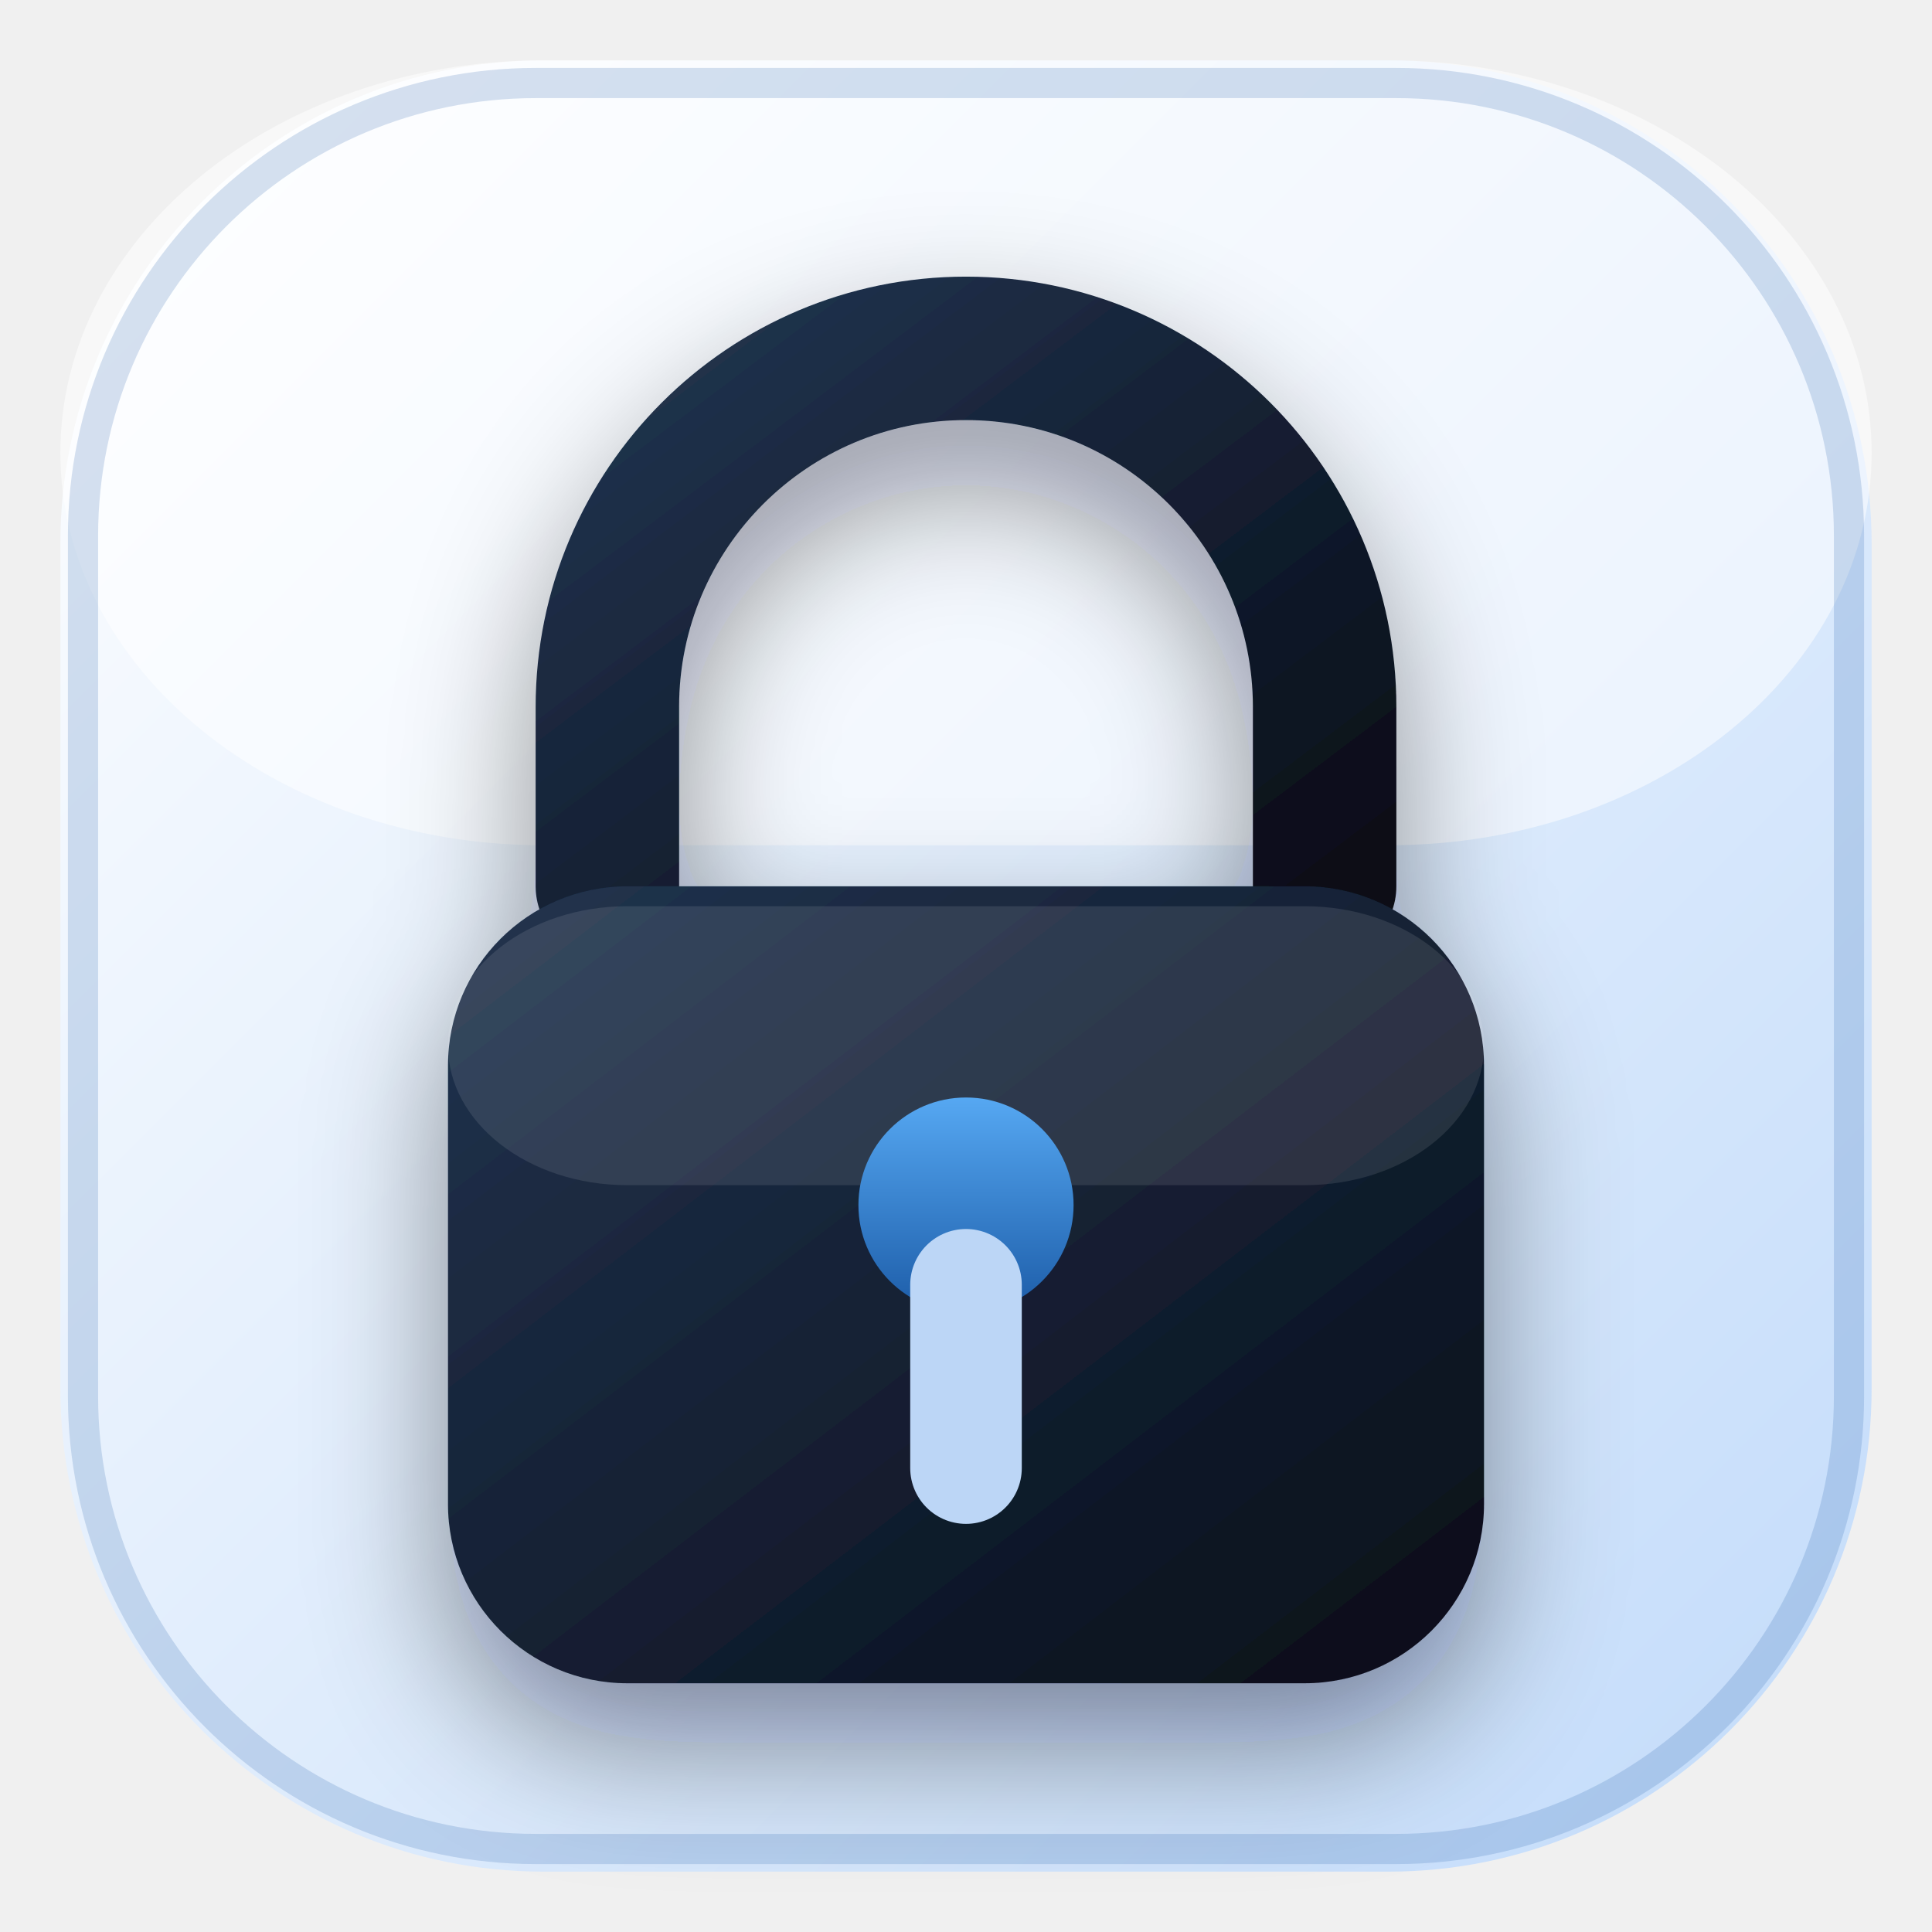
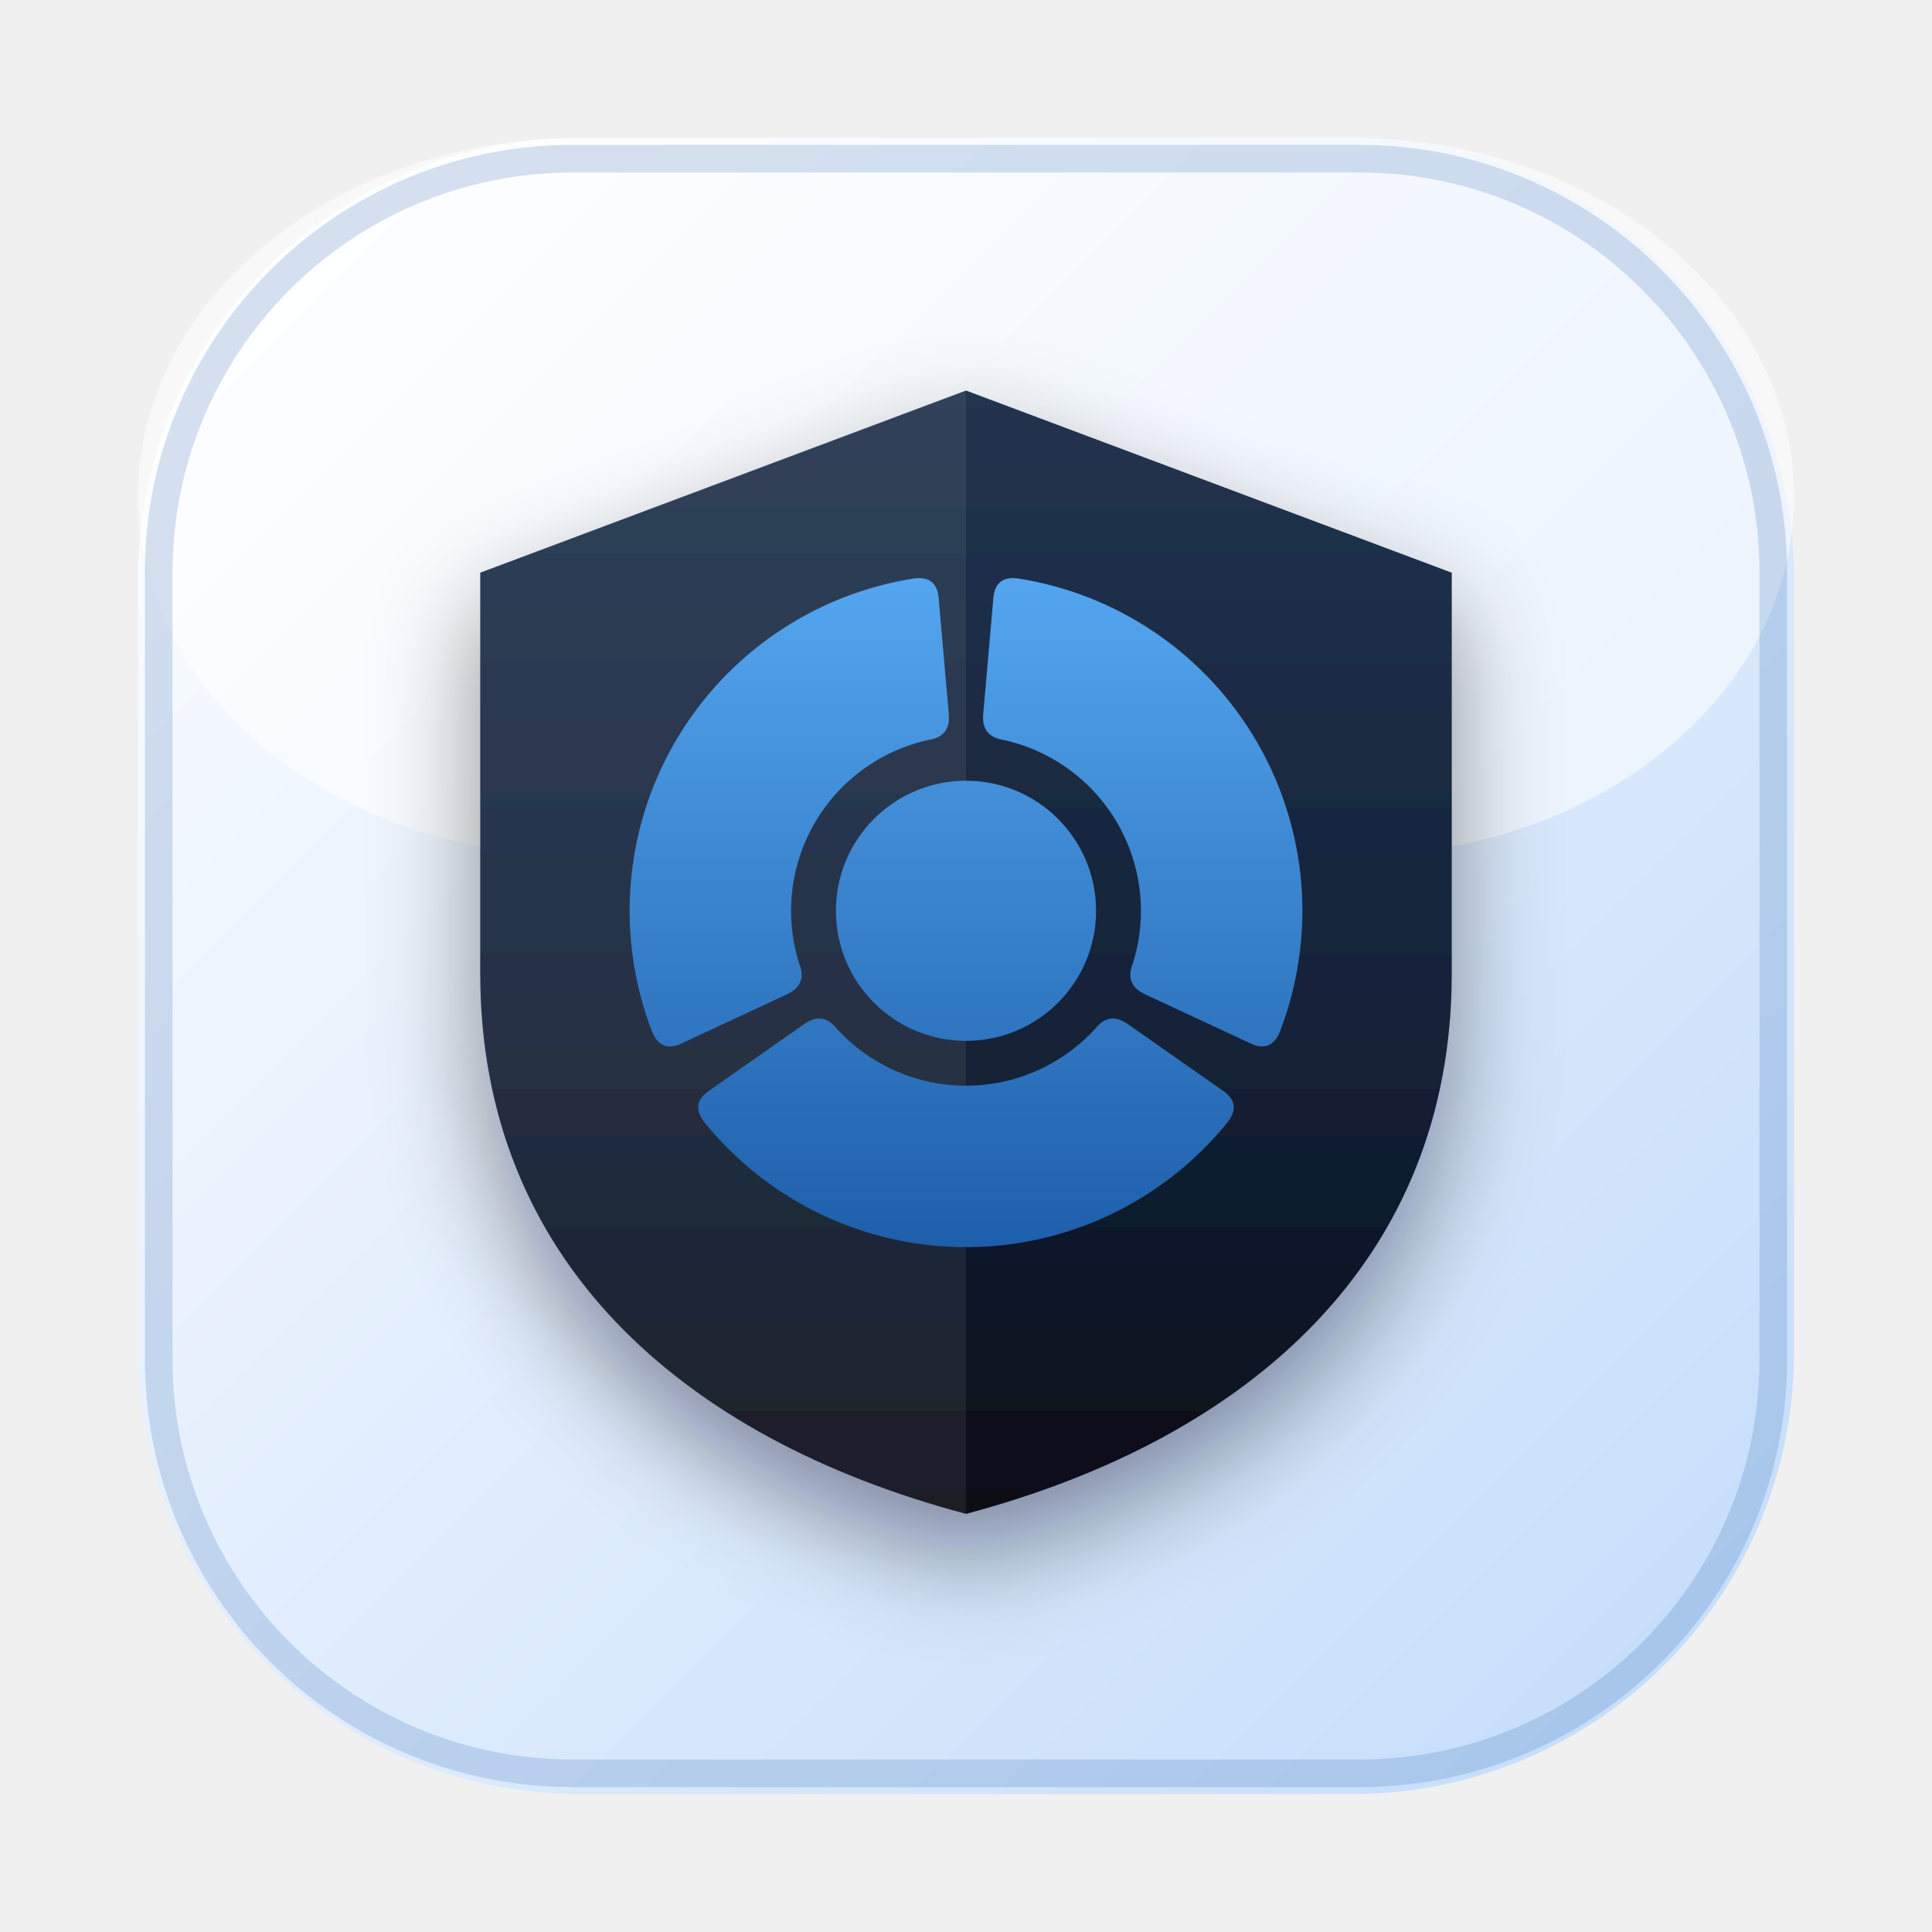
- <svg xmlns="http://www.w3.org/2000/svg" viewBox="0 0 64 64" role="img" aria-label="Vault extension dark-background icon">
+ <svg xmlns="http://www.w3.org/2000/svg" viewBox="-3 -3 70 70" role="img" aria-label="chrome: Large">
  <defs>
-     <linearGradient id="outer" x1="0" y1="0" x2="1" y2="1">
+     <linearGradient id="tile" x1="0" y1="0" x2="1" y2="1">
      <stop offset="0" stop-color="#ffffff" />
      <stop offset="1" stop-color="#c2dbfa" />
    </linearGradient>
-     <linearGradient id="inner" x1="0" y1="0" x2="1" y2="1">
+     <linearGradient id="white" x1="0" y1="0" x2="0" y2="1">
      <stop offset="0" stop-color="#22344f" />
+       <stop offset=".55" stop-color="#152339" />
      <stop offset="1" stop-color="#070d18" />
    </linearGradient>
    <linearGradient id="blue" x1="0" y1="0" x2="0" y2="1">
      <stop offset="0" stop-color="#56a8f2" />
      <stop offset="1" stop-color="#1c5ca8" />
    </linearGradient>
    <filter id="shadow" x="-45%" y="-45%" width="190%" height="190%">
      <feDropShadow dx="0" dy="1.5" stdDeviation="1.7" flood-color="#03101f" flood-opacity=".42" />
    </filter>
+     <linearGradient id="symbol-blue" gradientUnits="userSpaceOnUse" x1="0" y1="0" x2="0" y2="32">
+       <stop offset="0" stop-color="#56a8f2" />
+       <stop offset="1" stop-color="#1c5ca8" />
+     </linearGradient>
  </defs>
-   <rect x="2" y="2" width="60" height="60" rx="16" fill="url(#outer)" />
+   <rect x="2" y="2" width="60" height="60" rx="16" fill="url(#tile)" />
  <rect x="2" y="2" width="60" height="26" rx="16" fill="#fff" opacity=".52" />
  <rect x="2.75" y="2.75" width="58.5" height="58.5" rx="15" fill="none" stroke="#1c5ca8" stroke-opacity=".18" />
-   <g transform="translate(32 32) scale(1.32) translate(-32 -32)">
+   <g id="vault-shield" transform="translate(32 31.5) scale(1.1) translate(-32 -31.5)">
    <g filter="url(#shadow)">
-       <path d="M23 30v-4.5a9 9 0 0 1 18 0V30" fill="none" stroke="url(#inner)" stroke-width="3.6" stroke-linecap="round" />
-       <rect x="19" y="30" width="26" height="20" rx="4.5" fill="url(#inner)" />
+       <path d="M32 13 16 19v13.2c0 9.4 6.6 15.3 16 17.8 9.4-2.5 16-8.4 16-17.8V19L32 13Z" fill="url(#white)" />
    </g>
-     <rect x="19" y="30.5" width="26" height="7" rx="4.5" fill="#fff" opacity=".1" />
-     <circle cx="32" cy="38" r="2.7" fill="url(#blue)" />
-     <path d="M32 40v4.6" stroke="#bcd6f6" stroke-width="2.8" stroke-linecap="round" />
+     <path d="M32 13 16 19v13.2c0 9.4 6.6 15.3 16 17.8V13Z" fill="#fff" opacity=".07" />
+   </g>
+   <g id="platform-symbol" transform="translate(19 17) scale(0.8125)">
+     <g fill="url(#symbol-blue)">
+       <path d="M18.3 1.177 A15.0 15.0 0 0 1 29.987 21.42 Q29.595 22.339 28.688 21.917 L23.976 19.719 Q23.069 19.296 23.433 18.366 A7.8 7.8 0 0 0 17.668 8.38 Q16.68 8.23 16.767 7.234 L17.22 2.053 Q17.307 1.057 18.3 1.177 Z" />
+       <path d="M27.687 25.403 A15.0 15.0 0 0 1 4.313 25.403 Q3.713 24.604 4.532 24.03 L8.791 21.047 Q9.611 20.474 10.235 21.254 A7.8 7.8 0 0 0 21.765 21.254 Q22.389 20.474 23.209 21.047 L27.468 24.03 Q28.287 24.604 27.687 25.403 Z" />
+       <path d="M2.013 21.42 A15.0 15.0 0 0 1 13.7 1.177 Q14.693 1.057 14.78 2.053 L15.233 7.234 Q15.32 8.23 14.332 8.38 A7.8 7.8 0 0 0 8.567 18.366 Q8.931 19.296 8.024 19.719 L3.312 21.917 Q2.405 22.339 2.013 21.42 Z" />
+       <circle cx="16" cy="16" r="5.8" />
+     </g>
  </g>
</svg>
